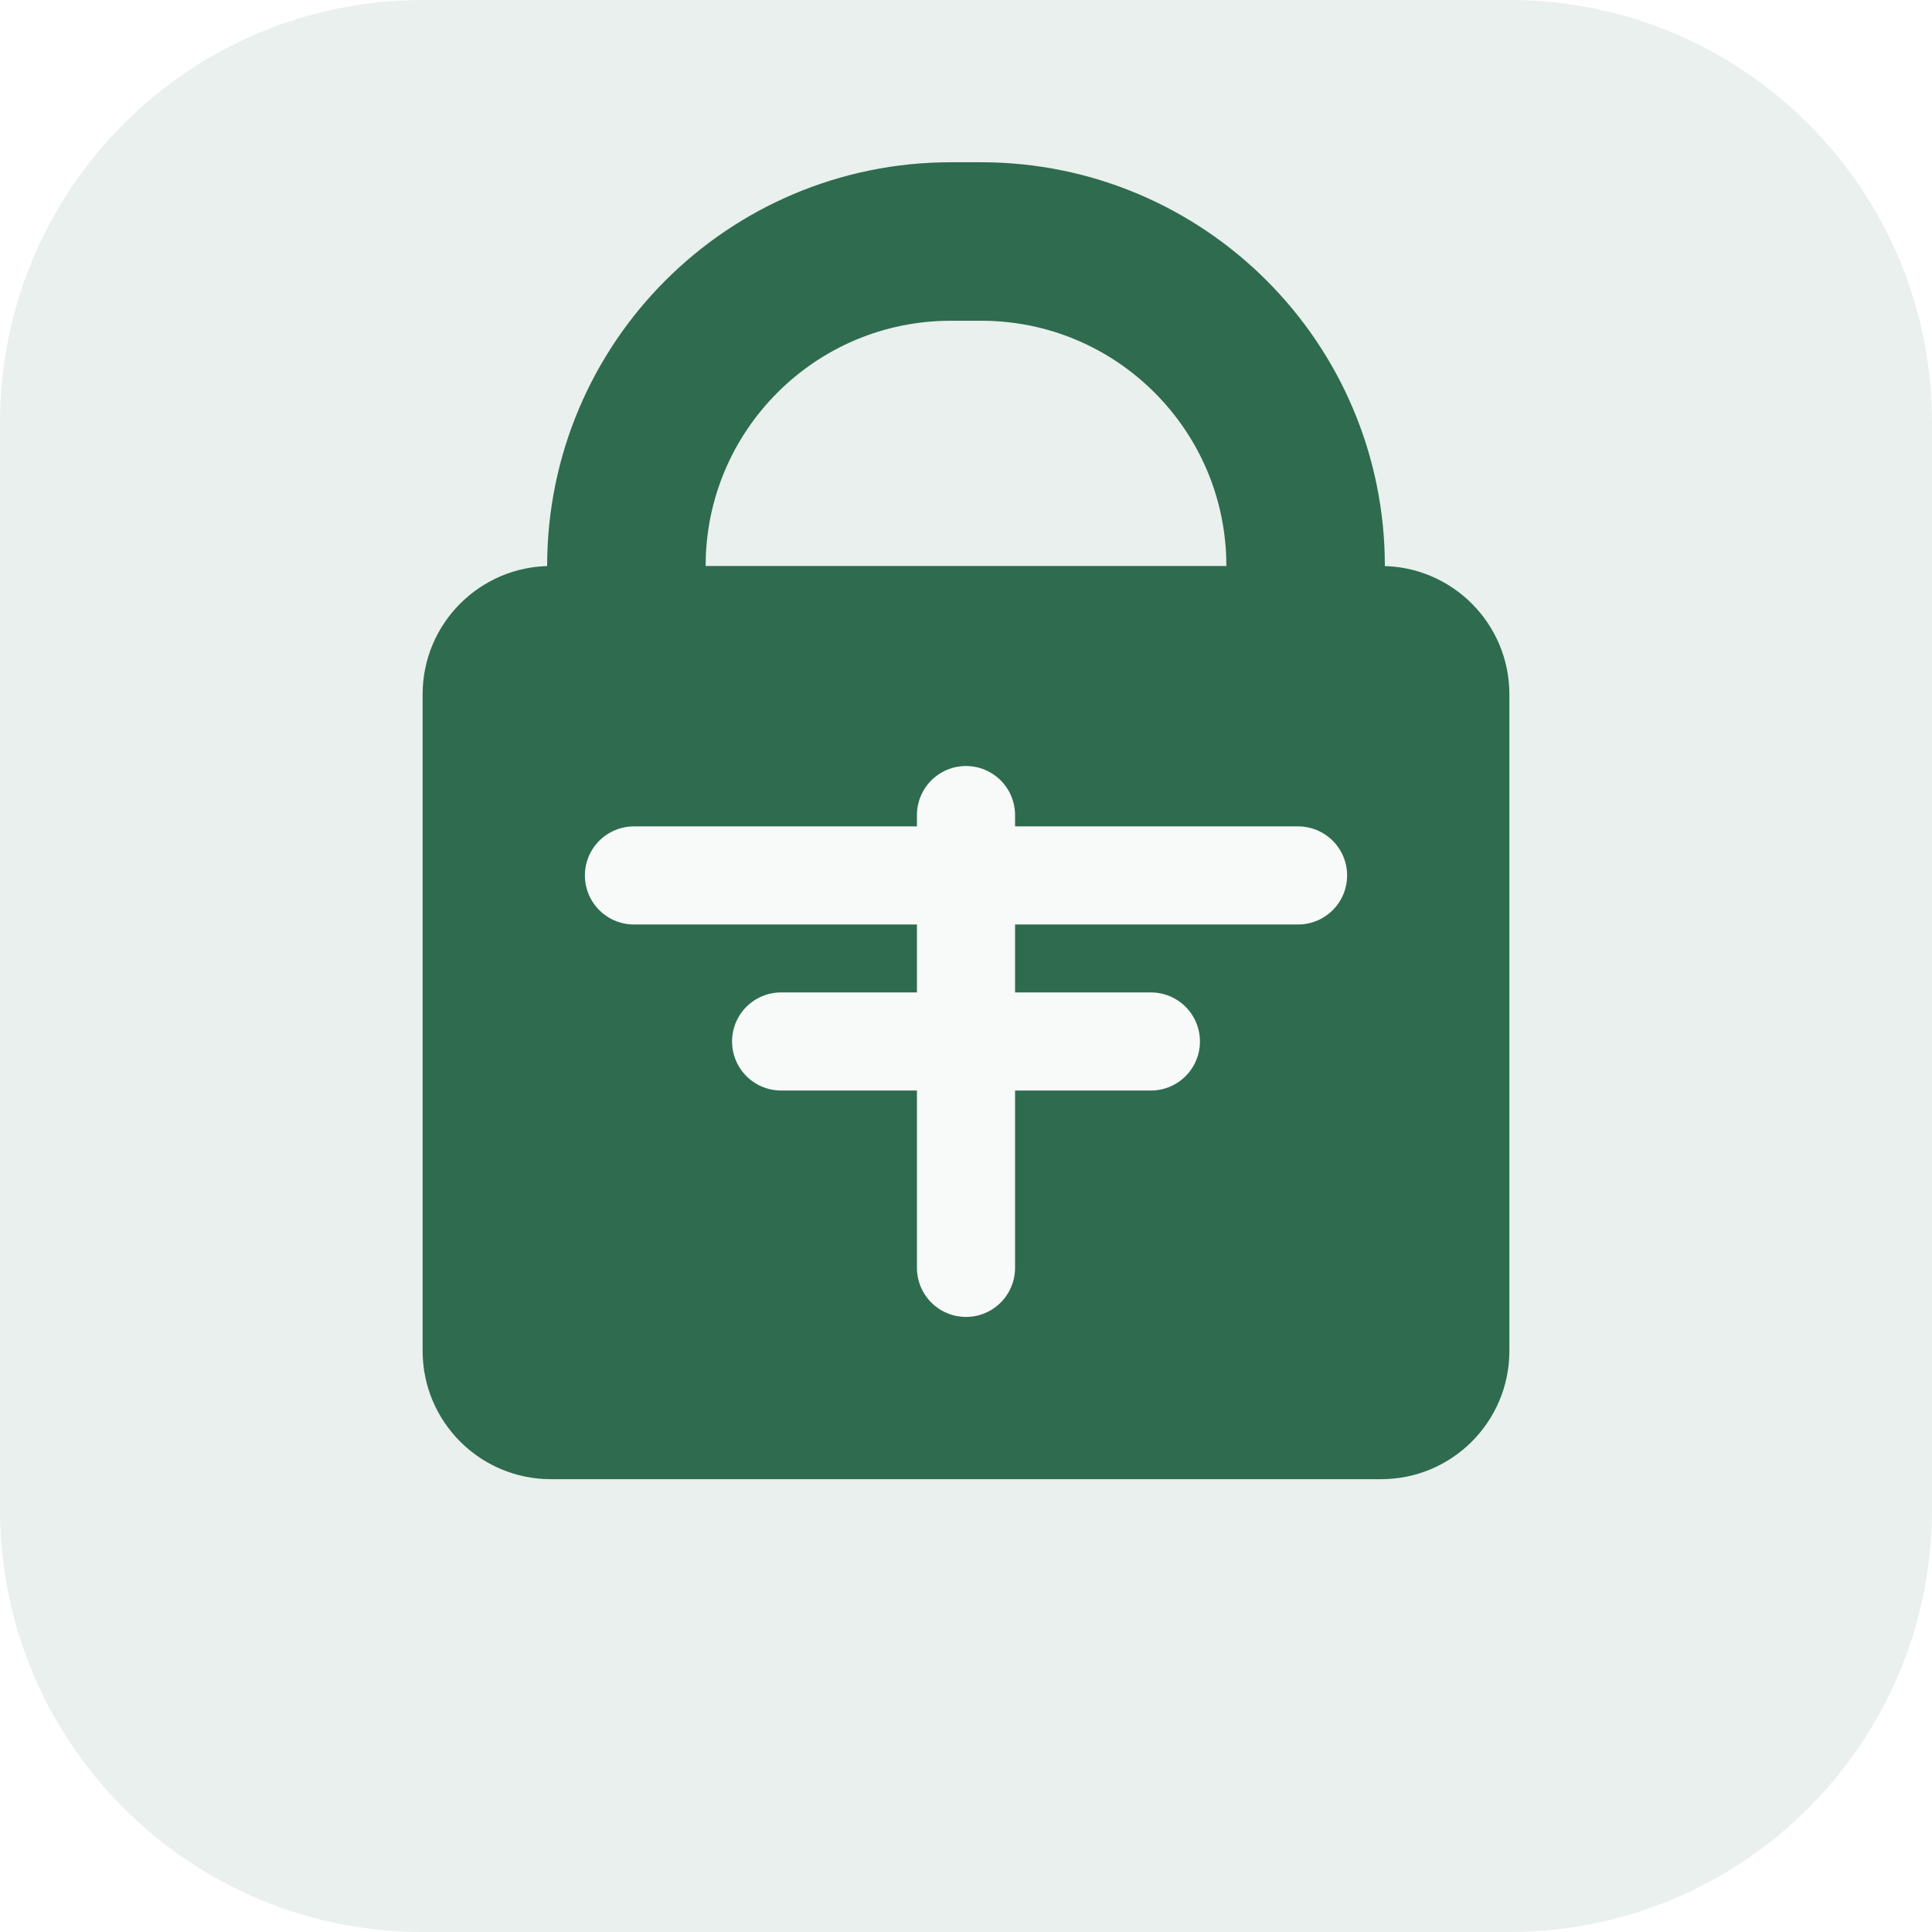
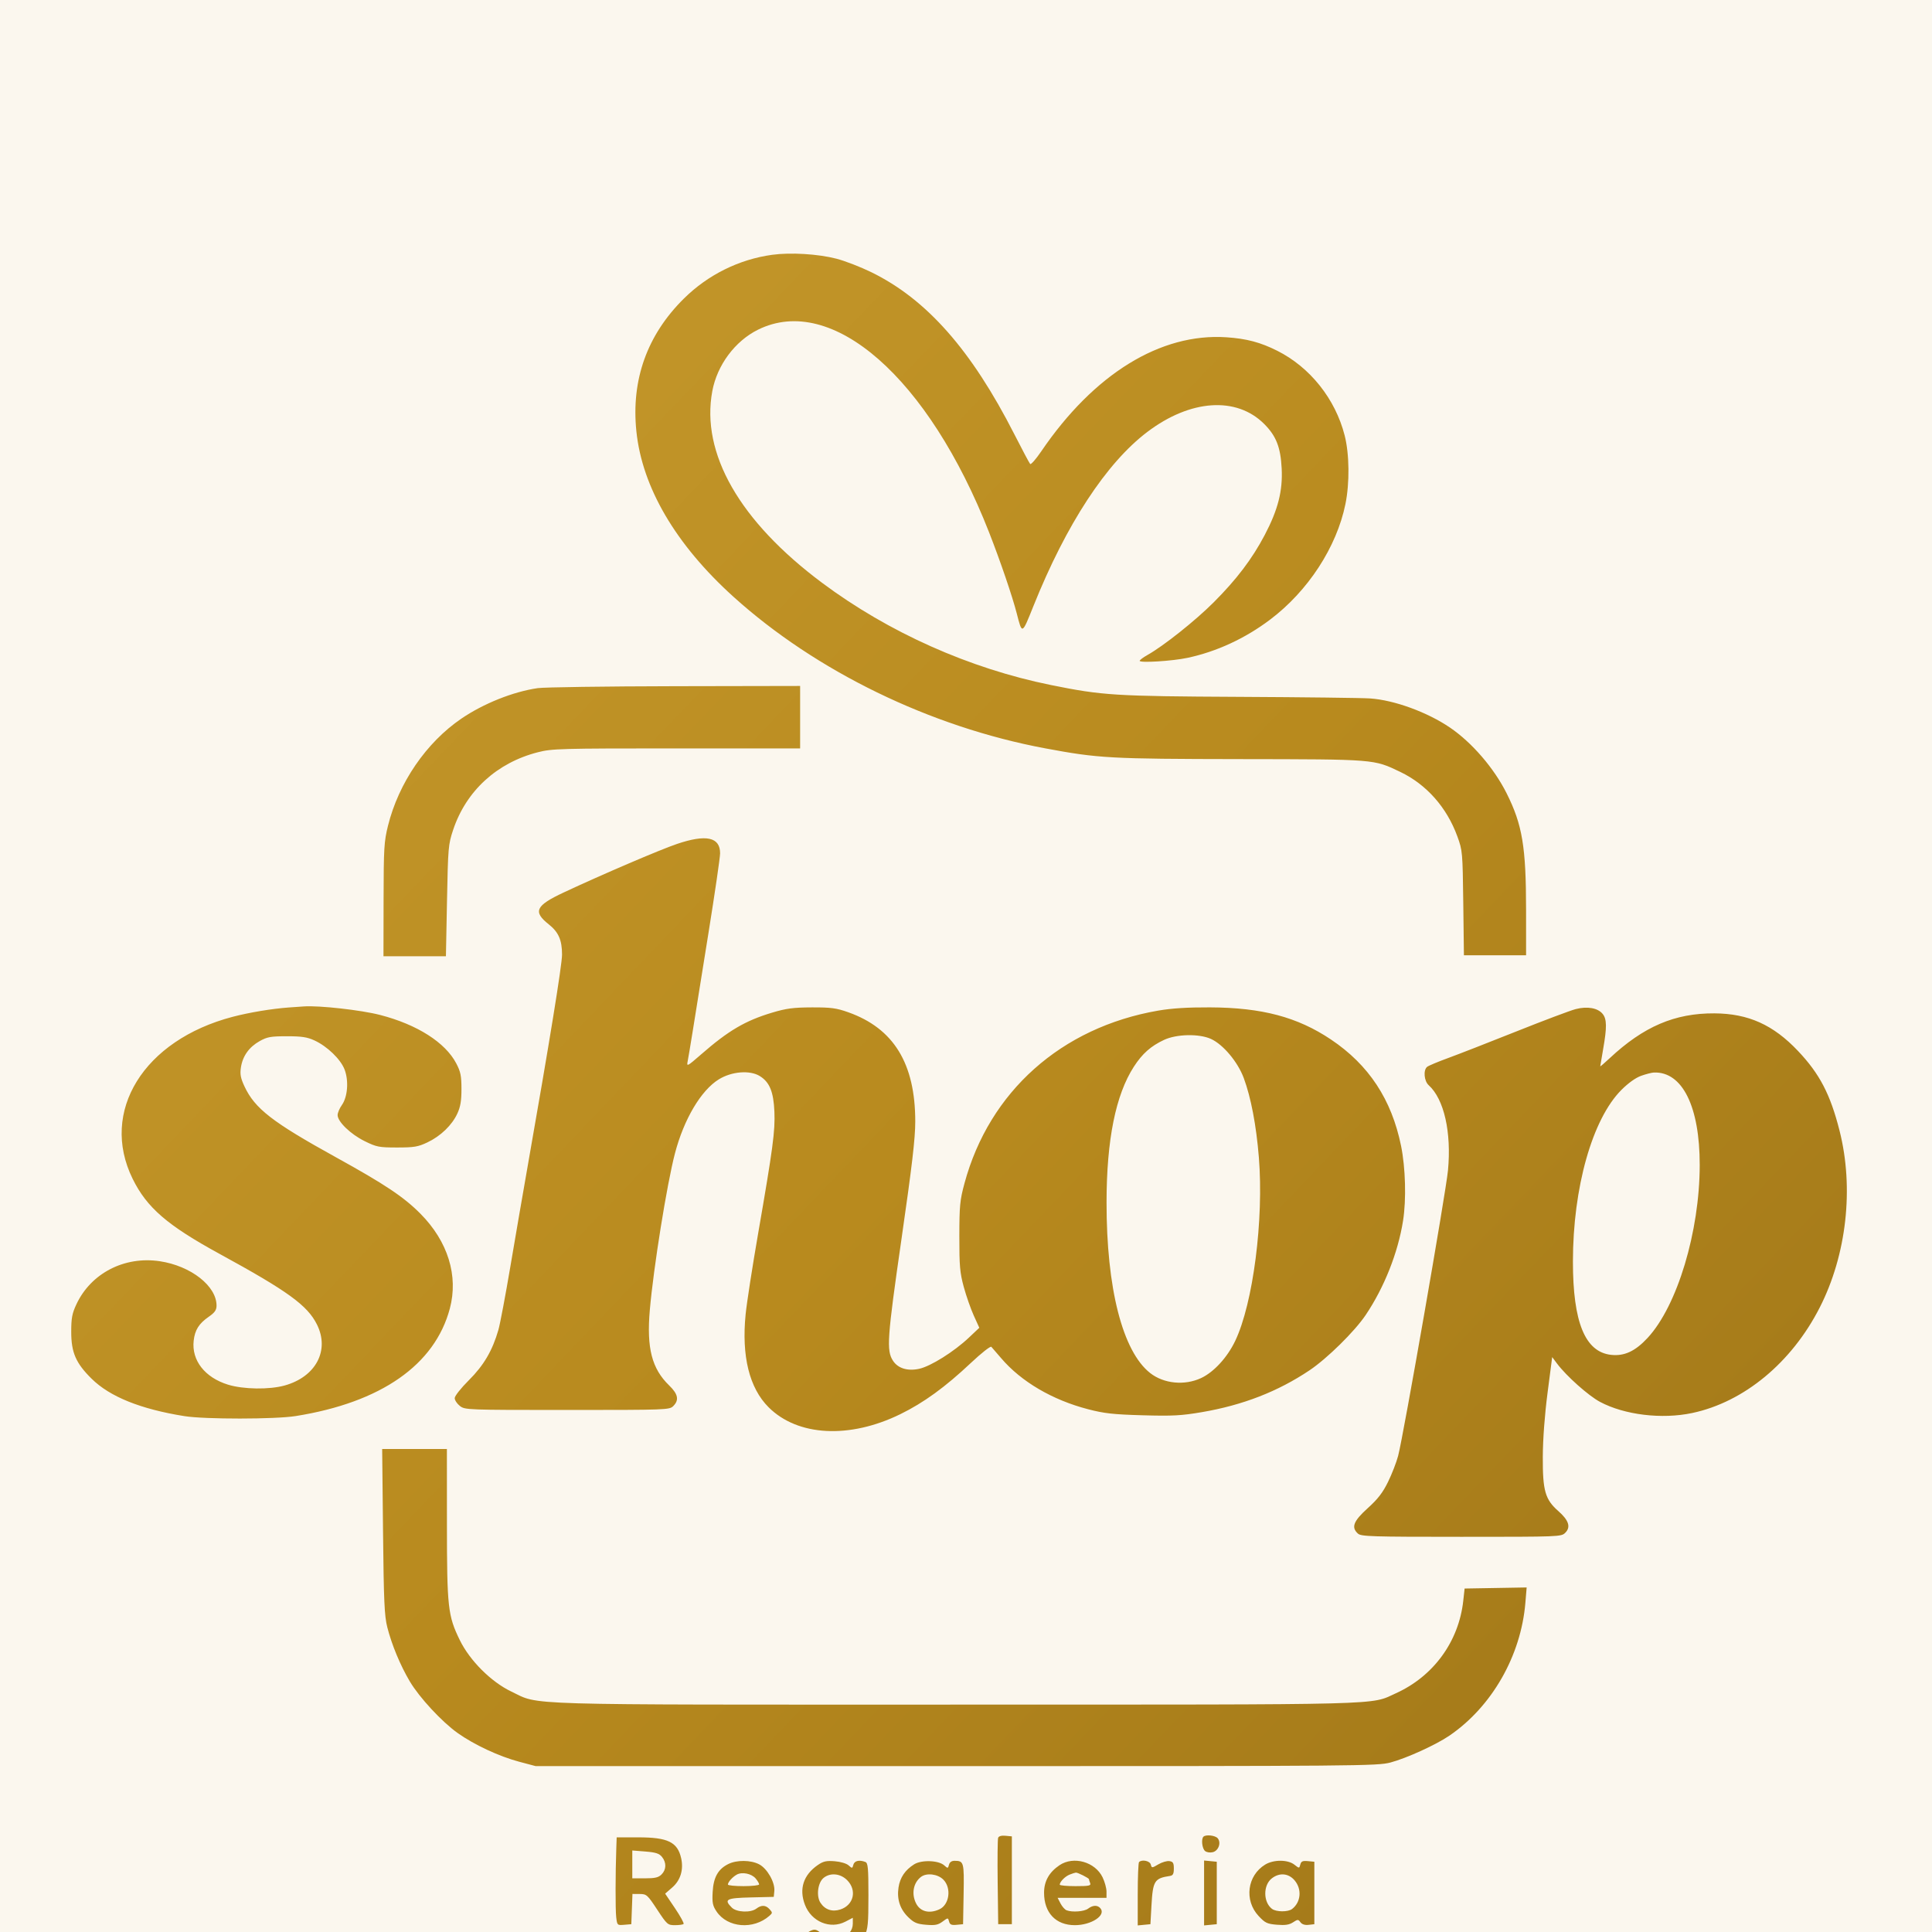
- <svg xmlns="http://www.w3.org/2000/svg" width="512" height="512" viewBox="0 0 512 512" fill="none">
-   <rect width="512" height="512" rx="112" fill="#E9F0ED" />
-   <rect x="112" y="150" width="288" height="242" rx="34" fill="#2F6B4F" />
-   <path d="M166 150C166 102.5 204.5 64 252 64H260C307.5 64 346 102.5 346 150" stroke="#2F6B4F" stroke-width="42" stroke-linecap="round" />
-   <path d="M168 232H344" stroke="#F7FAF8" stroke-width="26" stroke-linecap="round" />
-   <path d="M256 216V336" stroke="#F7FAF8" stroke-width="26" stroke-linecap="round" />
-   <path d="M207 276H305" stroke="#F7FAF8" stroke-width="26" stroke-linecap="round" />
+ <svg xmlns="http://www.w3.org/2000/svg" width="512" height="512" viewBox="135 175 990 795" fill="none" role="img" aria-label="Regaleria Shop">
+   <rect x="0" y="0" width="1254" height="1254" fill="#fbf7ee" />
+   <defs>
+     <linearGradient id="regaleriaGold" x1="171" y1="208" x2="1080" y2="1076" gradientUnits="userSpaceOnUse">
+       <stop offset="0" stop-color="#c79b2f" />
+       <stop offset="0.5" stop-color="#b88a1e" />
+       <stop offset="1" stop-color="#9d7418" />
+     </linearGradient>
+   </defs>
+   <path fill-rule="evenodd" clip-rule="evenodd" d="M 530.661 208.067 C 513.677 210.410, 497.764 218.304, 485.434 230.500 C 466.619 249.112, 458.394 272.048, 461.084 298.407 C 464.022 327.205, 481.216 356.534, 510.855 383.309 C 553.108 421.478, 611.687 449.967, 670.500 460.952 C 697.949 466.078, 703.539 466.388, 770.500 466.488 C 840.057 466.591, 838.827 466.493, 852.500 473.028 C 865.961 479.462, 876.379 491.230, 881.794 506.119 C 884.414 513.324, 884.486 514.137, 884.812 540.250 L 885.145 567 901.073 567 L 917 567 916.994 543.750 C 916.986 511.416, 915.099 500.110, 907.020 483.996 C 900.545 471.078, 889.252 457.977, 878 450.326 C 866.345 442.401, 849.436 436.235, 837.051 435.394 C 832.898 435.111, 802.725 434.747, 770 434.583 C 706.217 434.264, 699.920 433.869, 673.574 428.534 C 631.768 420.070, 590.350 401.581, 556.305 376.186 C 514.004 344.633, 494.050 309.793, 500.005 277.886 C 502.495 264.548, 511.651 252.258, 523.443 246.431 C 561.364 227.689, 610.810 271.088, 641.852 350.355 C 647.621 365.089, 653.735 383.006, 656.018 391.874 C 658.810 402.721, 658.647 402.795, 664.578 388 C 681.365 346.122, 701.899 314.742, 722.940 298.814 C 744.970 282.136, 768.572 280.530, 782.792 294.742 C 788.937 300.883, 791.204 306.653, 791.760 317.566 C 792.345 329.040, 789.884 338.686, 783.061 351.663 C 776.636 363.882, 768.614 374.459, 756.879 386.185 C 747.455 395.602, 731.287 408.462, 723.060 413.087 C 720.827 414.342, 719 415.706, 719 416.119 C 719 417.295, 735.740 416.254, 743.500 414.596 C 758.474 411.396, 772.996 404.678, 785.808 395.024 C 805.255 380.370, 819.927 357.867, 824.428 335.792 C 826.635 324.971, 826.466 310.142, 824.028 300.609 C 819.250 281.927, 806.335 265.706, 789.500 257.241 C 780.882 252.908, 773.764 251.020, 763.451 250.330 C 729.698 248.072, 695.566 269.095, 668.564 308.774 C 665.849 312.764, 663.295 315.684, 662.889 315.264 C 662.483 314.844, 658.826 307.975, 654.764 300 C 632.777 256.838, 609.854 230.866, 581.500 216.989 C 576 214.298, 567.944 211.178, 563.598 210.057 C 554.146 207.619, 540.070 206.769, 530.661 208.067 M 410.539 430.112 C 397.896 431.954, 382.743 438.009, 371.381 445.759 C 353.404 458.021, 339.279 478.650, 333.816 500.623 C 331.802 508.720, 331.604 512.048, 331.554 538.500 L 331.500 567.500 347.500 567.500 L 363.500 567.500 364.055 539 C 364.586 511.741, 364.723 510.161, 367.210 502.716 C 373.875 482.758, 389.618 468.341, 410.609 462.972 C 417.885 461.111, 421.893 461, 481.660 461 L 545 461 545 445 L 545 429 480.750 429.122 C 445.413 429.189, 413.818 429.635, 410.539 430.112 M 481.891 509.957 C 473.193 512.903, 443.458 525.643, 423.831 534.832 C 409.434 541.573, 407.989 544.655, 416.183 551.145 C 421.200 555.118, 423 559.218, 423 566.671 C 423 571.943, 416.516 611.870, 405.490 674.500 C 403.069 688.250, 399.034 711.650, 396.524 726.500 C 394.014 741.350, 391.256 755.950, 390.395 758.944 C 387.346 769.559, 382.896 777.148, 375.271 784.738 C 371.229 788.761, 368 792.837, 368 793.915 C 368 794.982, 369.186 796.788, 370.635 797.927 C 373.224 799.964, 374.173 800, 425.635 800 C 476.667 800, 478.051 799.949, 480 798 C 483.081 794.919, 482.478 791.868, 477.914 787.453 C 469.001 778.831, 466.287 768.270, 467.978 748.792 C 469.860 727.114, 476.757 684.141, 480.864 668.500 C 485.470 650.956, 494.215 636.211, 503.356 630.575 C 509.955 626.506, 519.265 625.764, 524.342 628.903 C 529.359 632.003, 531.382 636.936, 531.820 647.137 C 532.244 657.030, 531.053 665.958, 523.498 709.502 C 520.539 726.554, 517.648 745.229, 517.073 751.002 C 514.940 772.412, 518.973 788.738, 528.828 798.593 C 543.741 813.506, 570.316 814.904, 596.365 802.145 C 608.360 796.271, 619.313 788.313, 632.534 775.866 C 637.841 770.870, 642.542 767.169, 642.981 767.641 C 643.420 768.114, 645.699 770.750, 648.047 773.500 C 658.277 785.486, 674.232 794.857, 692.500 799.609 C 700.864 801.785, 705.444 802.294, 720.500 802.720 C 735.847 803.154, 740.324 802.917, 750.871 801.115 C 771.855 797.530, 789.780 790.566, 806 779.698 C 815.059 773.628, 829.134 759.773, 834.805 751.344 C 844.326 737.192, 851.375 719.403, 853.960 703 C 855.660 692.216, 855.224 675.914, 852.935 664.682 C 848.085 640.882, 836.408 623.163, 817 610.152 C 799.832 598.644, 781.634 593.814, 755 593.700 C 743.603 593.651, 735.408 594.163, 728.502 595.356 C 678.849 603.934, 641.943 636.835, 629.220 683.866 C 626.885 692.496, 626.610 695.323, 626.587 711 C 626.564 726.149, 626.867 729.630, 628.842 736.908 C 630.097 741.532, 632.405 748.142, 633.972 751.598 L 636.820 757.880 631.534 762.879 C 623.869 770.129, 611.882 777.645, 605.960 778.915 C 600.050 780.183, 595.144 778.675, 592.614 774.814 C 589.164 769.549, 589.591 763.384, 596.930 712.500 C 602.377 674.736, 603.998 660.908, 603.999 652.197 C 604.002 622.448, 592.946 604.444, 569.602 596.183 C 563.552 594.042, 560.797 593.676, 551 593.710 C 541.540 593.743, 537.935 594.218, 530.678 596.391 C 516.902 600.516, 508.271 605.587, 494.334 617.741 C 487.196 623.967, 486.800 624.176, 487.357 621.421 C 487.682 619.814, 488.884 612.650, 490.027 605.500 C 491.171 598.350, 494.782 575.850, 498.052 555.500 C 501.322 535.150, 503.997 516.813, 503.998 514.750 C 504.002 506.437, 496.858 504.888, 481.891 509.957 M 283 593.752 C 274.333 594.377, 262.753 596.303, 254.217 598.539 C 208.600 610.487, 186.017 647.028, 202.945 681.500 C 210.225 696.322, 220.697 705.374, 247.500 720.011 C 282.486 739.116, 292.527 746.396, 297.413 756.202 C 304.015 769.450, 296.888 782.960, 280.934 787.438 C 273.043 789.653, 259.711 789.463, 251.814 787.024 C 239.973 783.367, 233.111 774.580, 234.244 764.526 C 234.868 758.992, 236.935 755.715, 242.017 752.201 C 244.984 750.150, 245.933 748.814, 245.962 746.651 C 246.096 736.559, 232.834 726.147, 216.816 723.770 C 198.732 721.086, 181.607 729.940, 174.160 745.825 C 171.934 750.575, 171.500 752.885, 171.500 760 C 171.500 770.594, 173.878 776.041, 181.993 784.035 C 191.328 793.231, 207.063 799.565, 229.500 803.158 C 239.899 804.824, 275.973 804.803, 286.500 803.125 C 330.248 796.152, 357.832 776.908, 365.515 748 C 369.967 731.247, 364.523 713.661, 350.500 699.496 C 341.931 690.840, 332.317 684.418, 307 670.439 C 274.552 652.522, 265.575 645.557, 260.272 634.184 C 258.297 629.949, 257.926 627.981, 258.447 624.507 C 259.320 618.683, 262.619 614.037, 268.039 611 C 271.926 608.822, 273.722 608.500, 282 608.501 C 289.624 608.501, 292.423 608.928, 296.176 610.662 C 302.719 613.685, 309.572 620.312, 311.573 625.553 C 313.775 631.319, 313.143 639.587, 310.181 643.746 C 308.981 645.431, 308 647.750, 308 648.901 C 308 652.272, 314.691 658.723, 321.837 662.240 C 327.976 665.263, 329.188 665.500, 338.479 665.500 C 347.208 665.500, 349.209 665.164, 354 662.891 C 360.818 659.656, 366.618 654.064, 369.371 648.070 C 370.949 644.634, 371.469 641.515, 371.466 635.500 C 371.462 628.771, 371.036 626.688, 368.786 622.392 C 363.169 611.668, 348.740 602.488, 329.806 597.593 C 320.067 595.074, 298.641 592.671, 290.738 593.211 C 288.407 593.370, 284.925 593.614, 283 593.752 M 942.446 594.576 C 939.726 595.278, 926.025 600.435, 912 606.034 C 897.975 611.634, 882.237 617.770, 877.027 619.671 C 871.816 621.571, 866.979 623.603, 866.277 624.185 C 864.238 625.877, 864.728 631.444, 867.104 633.594 C 874.977 640.719, 878.820 657.698, 876.979 677.225 C 875.906 688.602, 854.160 813.153, 851.439 823.500 C 850.572 826.800, 848.248 832.796, 846.275 836.825 C 843.541 842.406, 841.060 845.621, 835.853 850.325 C 828.510 856.960, 827.284 860.137, 830.829 863.345 C 832.480 864.840, 837.617 865, 883.829 865 C 934.375 865, 935.025 864.975, 937.087 862.913 C 940.003 859.997, 938.890 856.535, 933.511 851.801 C 926.764 845.862, 925.487 841.393, 925.566 824 C 925.607 814.932, 926.520 802.646, 928.003 791.202 L 930.374 772.904 932.839 776.202 C 937.608 782.581, 948.948 792.694, 954.878 795.854 C 967.443 802.551, 986.564 804.859, 1002.138 801.558 C 1028.657 795.937, 1053.054 775.757, 1067.459 747.525 C 1081.254 720.491, 1085.085 686.302, 1077.619 656.869 C 1072.886 638.214, 1067.452 627.783, 1056.349 616.045 C 1043.651 602.621, 1030.865 596.868, 1013.500 596.768 C 993.216 596.651, 977.189 603.518, 959.809 619.775 C 957.164 622.249, 955.001 624.100, 955.001 623.887 C 955.002 623.674, 955.677 619.675, 956.500 615 C 958.450 603.930, 958.391 599.704, 956.250 597.061 C 953.771 594.001, 948.412 593.036, 942.446 594.576 M 731.500 610.355 C 724.709 613.526, 720.341 617.405, 716.004 624.115 C 706.701 638.509, 702.054 661.566, 702.020 693.506 C 701.972 737.643, 710.215 769.942, 724.369 781.076 C 731.342 786.561, 742.027 787.608, 750.500 783.637 C 757.026 780.579, 763.906 773.077, 767.942 764.621 C 777.127 745.375, 782.661 702.412, 780.066 670.500 C 778.732 654.110, 776.019 639.863, 772.339 629.936 C 769.264 621.640, 761.777 612.713, 755.505 609.863 C 749.458 607.116, 737.928 607.352, 731.500 610.355 M 976.005 628.744 C 973.182 629.740, 969.411 632.429, 965.866 635.974 C 950.927 650.913, 941 686.046, 941 723.974 C 941 755.043, 947.214 770.255, 960.518 771.755 C 967.317 772.521, 972.936 769.917, 979.289 763.054 C 994.477 746.650, 1005.936 708.622, 1005.973 674.500 C 1006.006 644.558, 997.090 626.549, 982.500 627.085 C 981.400 627.125, 978.477 627.872, 976.005 628.744 M 331.274 862.250 C 331.651 898.241, 331.976 905.520, 333.471 911.385 C 335.768 920.403, 340.137 930.906, 344.998 939.103 C 349.888 947.348, 361.362 959.730, 369.476 965.520 C 377.860 971.503, 390.752 977.524, 401 980.244 L 409.500 982.500 625 982.500 C 831.647 982.500, 840.788 982.424, 847.500 980.646 C 855.693 978.477, 870.801 971.597, 877.678 966.905 C 899.457 952.044, 914.369 926.001, 916.631 898.872 L 917.292 890.948 901.396 891.224 L 885.500 891.500 884.801 897.839 C 882.503 918.672, 869.561 936.430, 850.315 945.157 C 836.789 951.289, 849.374 950.964, 625.208 950.983 C 397.076 951.002, 412.028 951.441, 397 944.280 C 386.719 939.381, 375.768 928.461, 370.646 918 C 364.498 905.442, 364.037 901.288, 364.017 858.250 L 364 820 347.416 820 L 330.832 820 331.274 862.250 M 646.473 1019.211 C 646.190 1019.947, 646.081 1030.213, 646.229 1042.025 L 646.500 1063.500 650 1063.500 L 653.500 1063.500 653.500 1041 L 653.500 1018.500 650.243 1018.186 C 648.204 1017.990, 646.794 1018.373, 646.473 1019.211 M 751.667 1018.667 C 750.440 1019.894, 750.983 1024.741, 752.487 1025.989 C 753.336 1026.694, 755.046 1026.954, 756.472 1026.596 C 759.402 1025.861, 760.861 1021.742, 758.989 1019.487 C 757.741 1017.983, 752.894 1017.440, 751.667 1018.667 M 450.813 1024.250 C 450.339 1037.504, 450.309 1055.897, 450.753 1059.803 C 451.238 1064.063, 451.279 1064.103, 454.872 1063.803 L 458.500 1063.500 458.792 1055.750 L 459.084 1048 462.792 1048.023 C 466.313 1048.044, 466.766 1048.448, 471.756 1056.023 C 476.805 1063.688, 477.161 1064, 480.839 1064 C 482.944 1064, 484.945 1063.722, 485.284 1063.382 C 485.624 1063.043, 483.638 1059.409, 480.870 1055.308 L 475.839 1047.851 479.483 1044.676 C 483.720 1040.983, 485.367 1035.560, 484.039 1029.672 C 482.178 1021.420, 477.203 1019, 462.099 1019 L 451 1019 450.813 1024.250 M 459 1032.863 L 459 1040 465.500 1040 C 470.667 1040, 472.410 1039.590, 474 1038 C 476.479 1035.521, 476.564 1031.918, 474.211 1029.013 C 472.794 1027.262, 471.029 1026.692, 465.711 1026.265 L 459 1025.726 459 1032.863 M 508.218 1032.663 C 502.965 1035.252, 500.593 1039.478, 500.183 1046.978 C 499.880 1052.528, 500.178 1054.022, 502.183 1057 C 507.809 1065.356, 521.024 1066.438, 529.258 1059.217 C 530.899 1057.778, 530.906 1057.553, 529.353 1055.838 C 527.364 1053.639, 525.190 1053.542, 522.559 1055.532 C 519.652 1057.730, 512.424 1057.424, 510 1055 C 505.785 1050.785, 507.093 1050.085, 519.750 1049.782 L 531.500 1049.500 531.783 1046.500 C 532.198 1042.099, 528.164 1034.995, 524.016 1032.824 C 519.726 1030.578, 512.595 1030.506, 508.218 1032.663 M 554.092 1033.161 C 546.692 1038.240, 544.356 1045.408, 547.457 1053.525 C 550.791 1062.256, 560.420 1066.260, 568.250 1062.173 L 572 1060.216 572 1063.153 C 572 1070.466, 562.285 1073.635, 556.022 1068.365 C 553.338 1066.107, 552.540 1065.889, 550.445 1066.843 C 542.643 1070.398, 554.276 1078.957, 565.158 1077.668 C 571.704 1076.892, 575.637 1074.382, 578.021 1069.456 C 579.749 1065.887, 580 1063.265, 580 1048.791 C 580 1034.597, 579.773 1032.127, 578.418 1031.607 C 575.308 1030.413, 572.814 1030.995, 572.279 1033.040 C 571.774 1034.974, 571.648 1034.991, 569.857 1033.371 C 568.768 1032.385, 565.754 1031.484, 562.735 1031.242 C 558.450 1030.898, 556.881 1031.246, 554.092 1033.161 M 603.411 1032.832 C 598.797 1035.734, 596.181 1039.611, 595.422 1044.670 C 594.514 1050.730, 596.186 1055.819, 600.442 1059.943 C 603.363 1062.775, 604.855 1063.406, 609.546 1063.795 C 614.136 1064.176, 615.669 1063.882, 617.974 1062.177 C 620.789 1060.096, 620.792 1060.096, 621.320 1062.116 C 621.741 1063.725, 622.528 1064.073, 625.174 1063.819 L 628.500 1063.500 628.777 1048.076 C 629.072 1031.652, 628.908 1031.046, 624.156 1031.015 C 622.631 1031.005, 621.627 1031.712, 621.279 1033.040 C 620.774 1034.974, 620.648 1034.991, 618.857 1033.371 C 615.950 1030.739, 607.222 1030.435, 603.411 1032.832 M 677.922 1033.274 C 672.589 1036.867, 670 1041.485, 670.002 1047.398 C 670.005 1057.661, 676.022 1064, 685.762 1064 C 694.227 1064, 701.881 1058.972, 698.895 1055.373 C 697.433 1053.612, 695.017 1053.672, 692.559 1055.532 C 690.579 1057.029, 684.465 1057.500, 681.545 1056.379 C 680.654 1056.037, 679.256 1054.462, 678.437 1052.879 L 676.949 1050 689.474 1050 L 702 1050 702 1046.816 C 702 1045.064, 701.100 1041.772, 700 1039.500 C 696.148 1031.542, 685.110 1028.430, 677.922 1033.274 M 718.667 1031.667 C 718.300 1032.033, 718 1039.487, 718 1048.230 L 718 1064.127 721.250 1063.813 L 724.500 1063.500 725.032 1054 C 725.744 1041.266, 726.545 1039.979, 734.500 1038.775 C 736.060 1038.539, 736.500 1037.705, 736.500 1034.986 C 736.500 1032.114, 736.097 1031.443, 734.209 1031.175 C 732.950 1030.996, 730.404 1031.744, 728.553 1032.836 C 725.256 1034.782, 725.177 1034.783, 724.687 1032.911 C 724.197 1031.036, 720.136 1030.197, 718.667 1031.667 M 752 1047.500 L 752 1064.127 755.250 1063.813 L 758.500 1063.500 758.500 1047.500 L 758.500 1031.500 755.250 1031.187 L 752 1030.873 752 1047.500 M 783.304 1032.956 C 774.090 1038.574, 772.456 1051.278, 779.919 1059.279 C 783.272 1062.873, 784.288 1063.359, 789.327 1063.777 C 793.561 1064.128, 795.626 1063.820, 797.571 1062.545 C 799.988 1060.962, 800.250 1060.959, 801.382 1062.508 C 802.166 1063.580, 803.648 1064.052, 805.549 1063.836 L 808.500 1063.500 808.500 1047.500 L 808.500 1031.500 805.174 1031.181 C 802.513 1030.926, 801.742 1031.272, 801.312 1032.915 C 800.775 1034.967, 800.773 1034.967, 798.253 1032.984 C 794.905 1030.351, 787.600 1030.337, 783.304 1032.956 M 512.500 1038.114 C 510.279 1039.374, 508 1041.946, 508 1043.191 C 508 1043.636, 511.600 1044, 516 1044 C 520.400 1044, 524 1043.600, 524 1043.111 C 524 1042.622, 523.212 1041.273, 522.250 1040.114 C 520.133 1037.564, 515.238 1036.560, 512.500 1038.114 M 683.091 1038.090 C 680.749 1039.026, 678.096 1041.732, 678.032 1043.250 C 678.014 1043.662, 681.648 1044, 686.107 1044 C 693.089 1044, 694.130 1043.780, 693.607 1042.418 C 693.273 1041.548, 693 1040.660, 693 1040.444 C 693 1039.884, 687.258 1036.987, 686.300 1037.063 C 685.860 1037.098, 684.416 1037.560, 683.091 1038.090 M 557.048 1039.760 C 554.051 1042.187, 553.173 1049.088, 555.423 1052.524 C 557.757 1056.085, 561.468 1057.331, 565.641 1055.953 C 572.496 1053.691, 574.235 1046.081, 569.077 1040.923 C 565.644 1037.490, 560.469 1036.990, 557.048 1039.760 M 606.913 1039.282 C 602.969 1042.311, 601.939 1048.047, 604.463 1052.928 C 606.613 1057.086, 611.205 1058.230, 616.343 1055.890 C 621.525 1053.529, 622.663 1044.936, 618.364 1040.636 C 615.470 1037.743, 609.793 1037.071, 606.913 1039.282 M 786.672 1040.043 C 782.202 1043.560, 782.267 1052.201, 786.789 1055.637 C 788.947 1057.276, 794.996 1057.324, 797.087 1055.718 C 801.622 1052.236, 802.222 1045.606, 798.411 1041.077 C 795.285 1037.361, 790.606 1036.949, 786.672 1040.043" fill="url(#regaleriaGold)" />
</svg>
